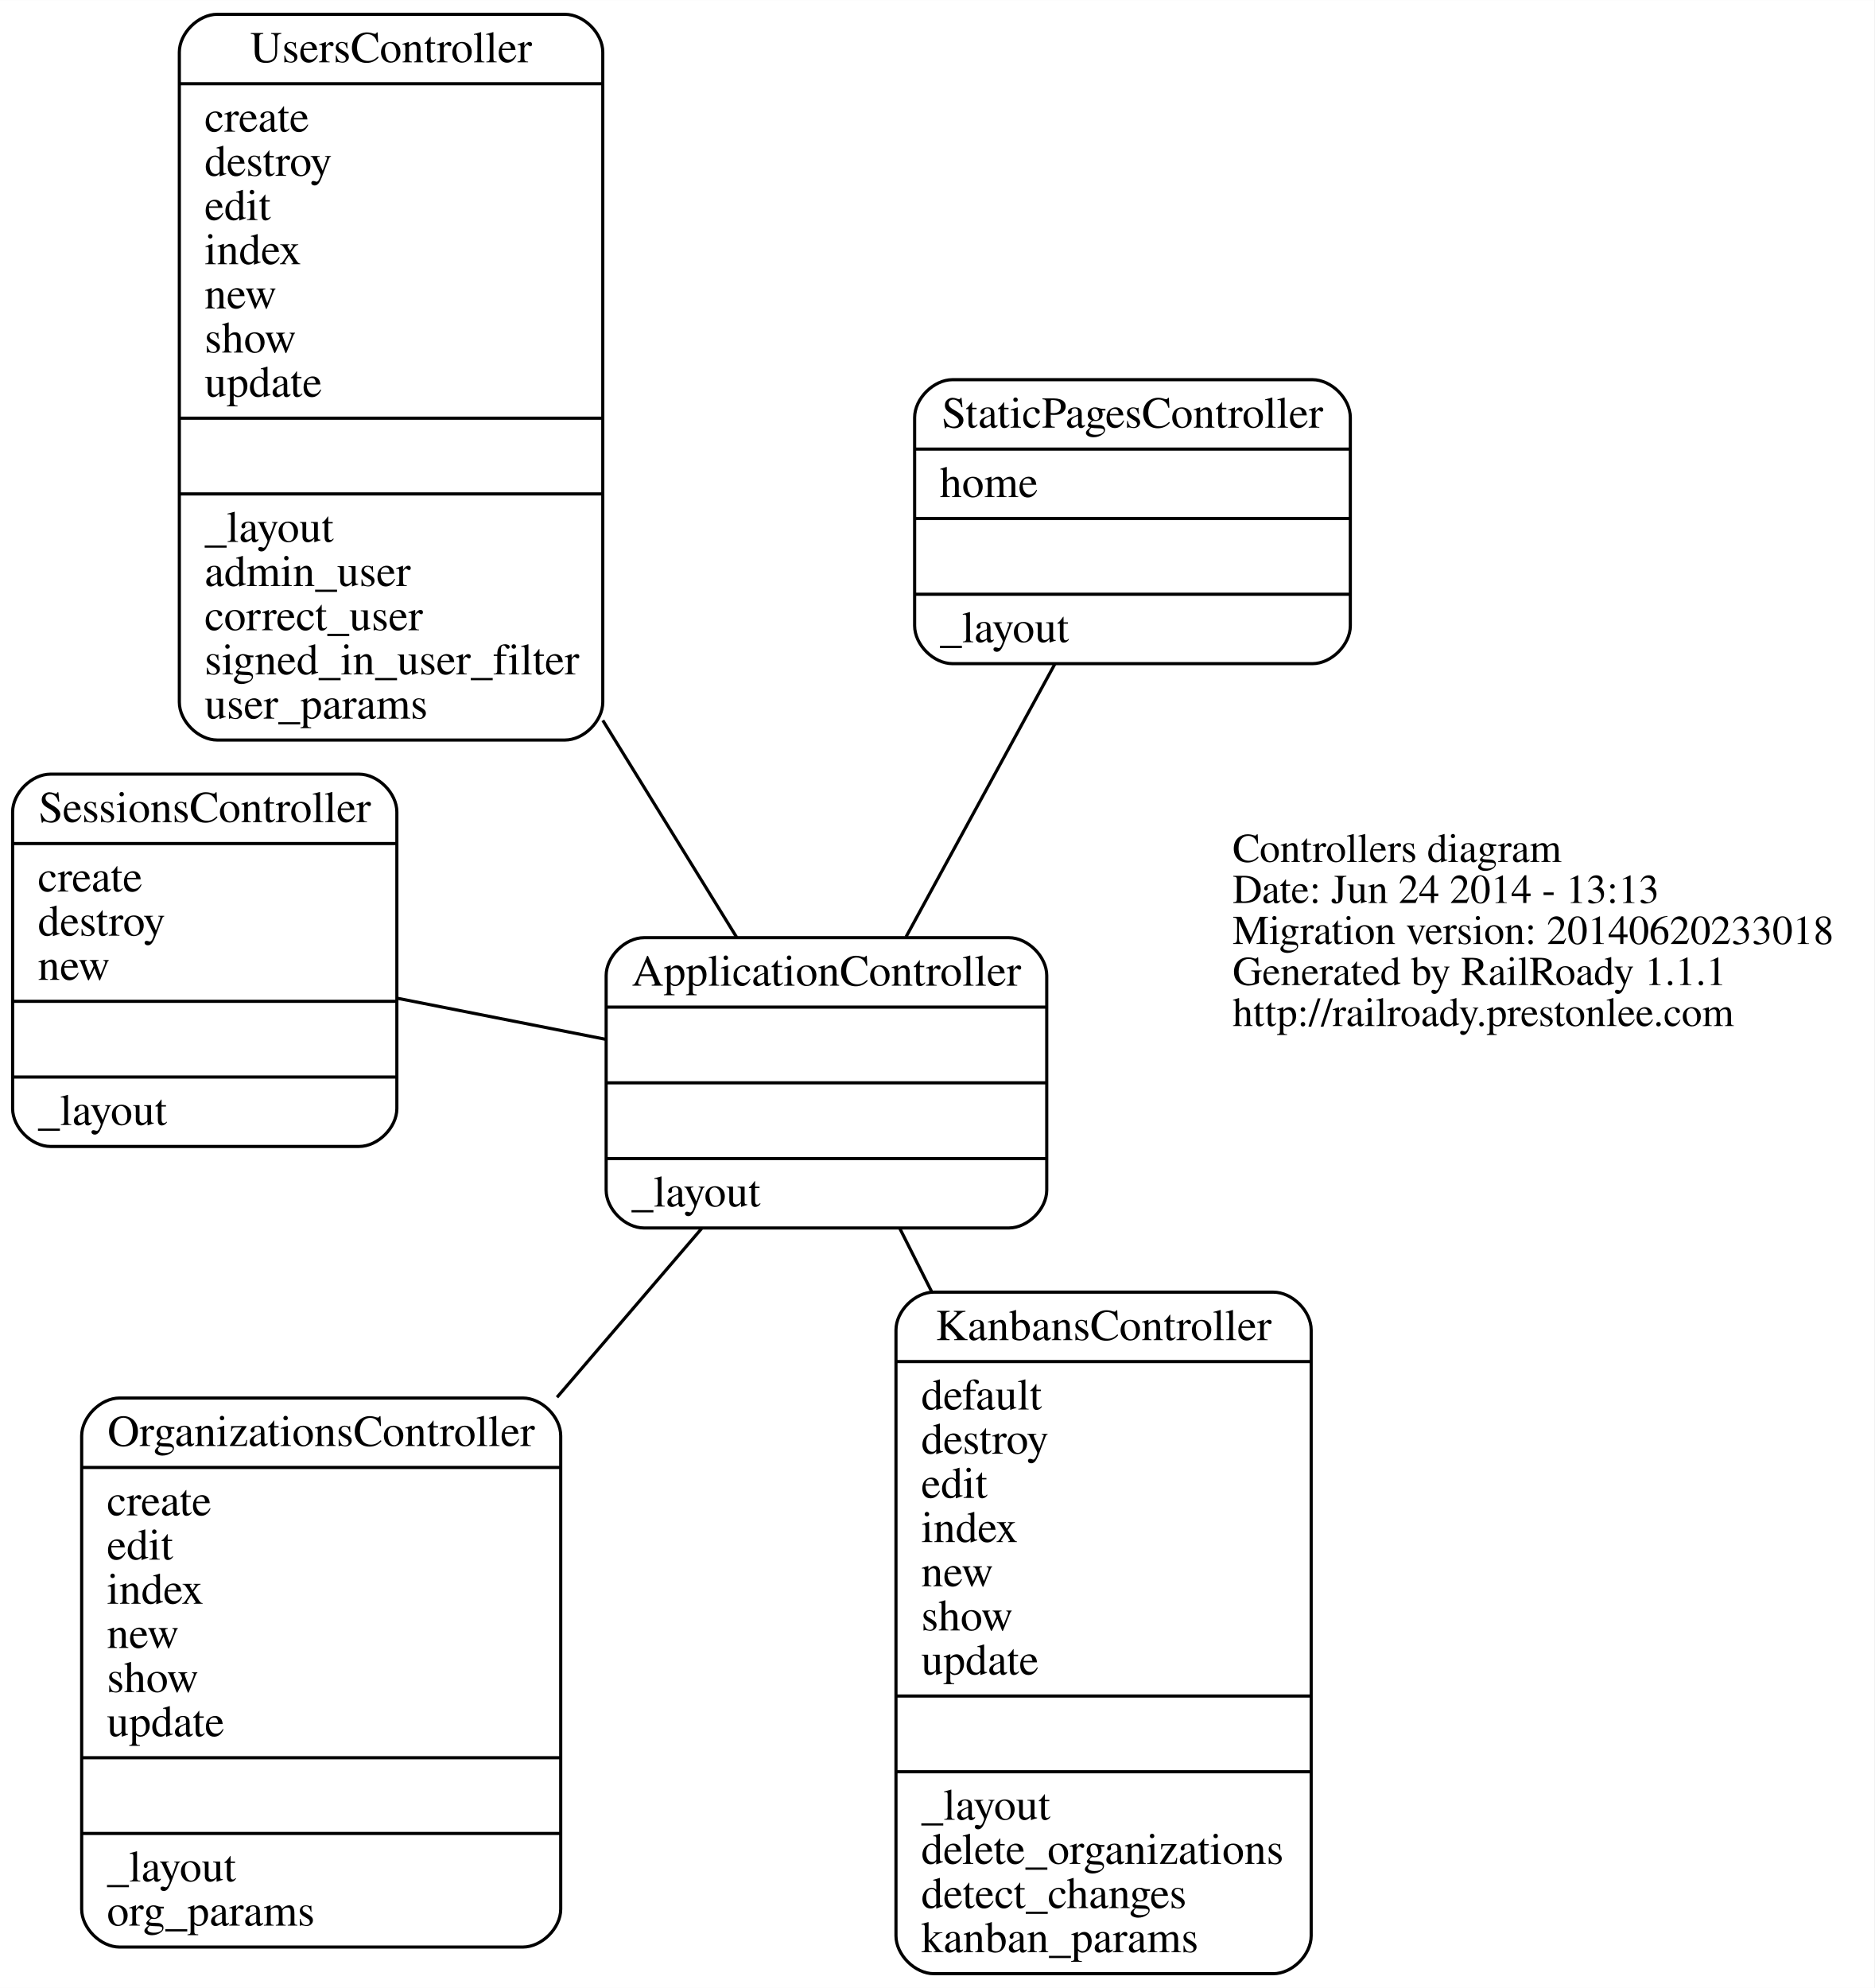
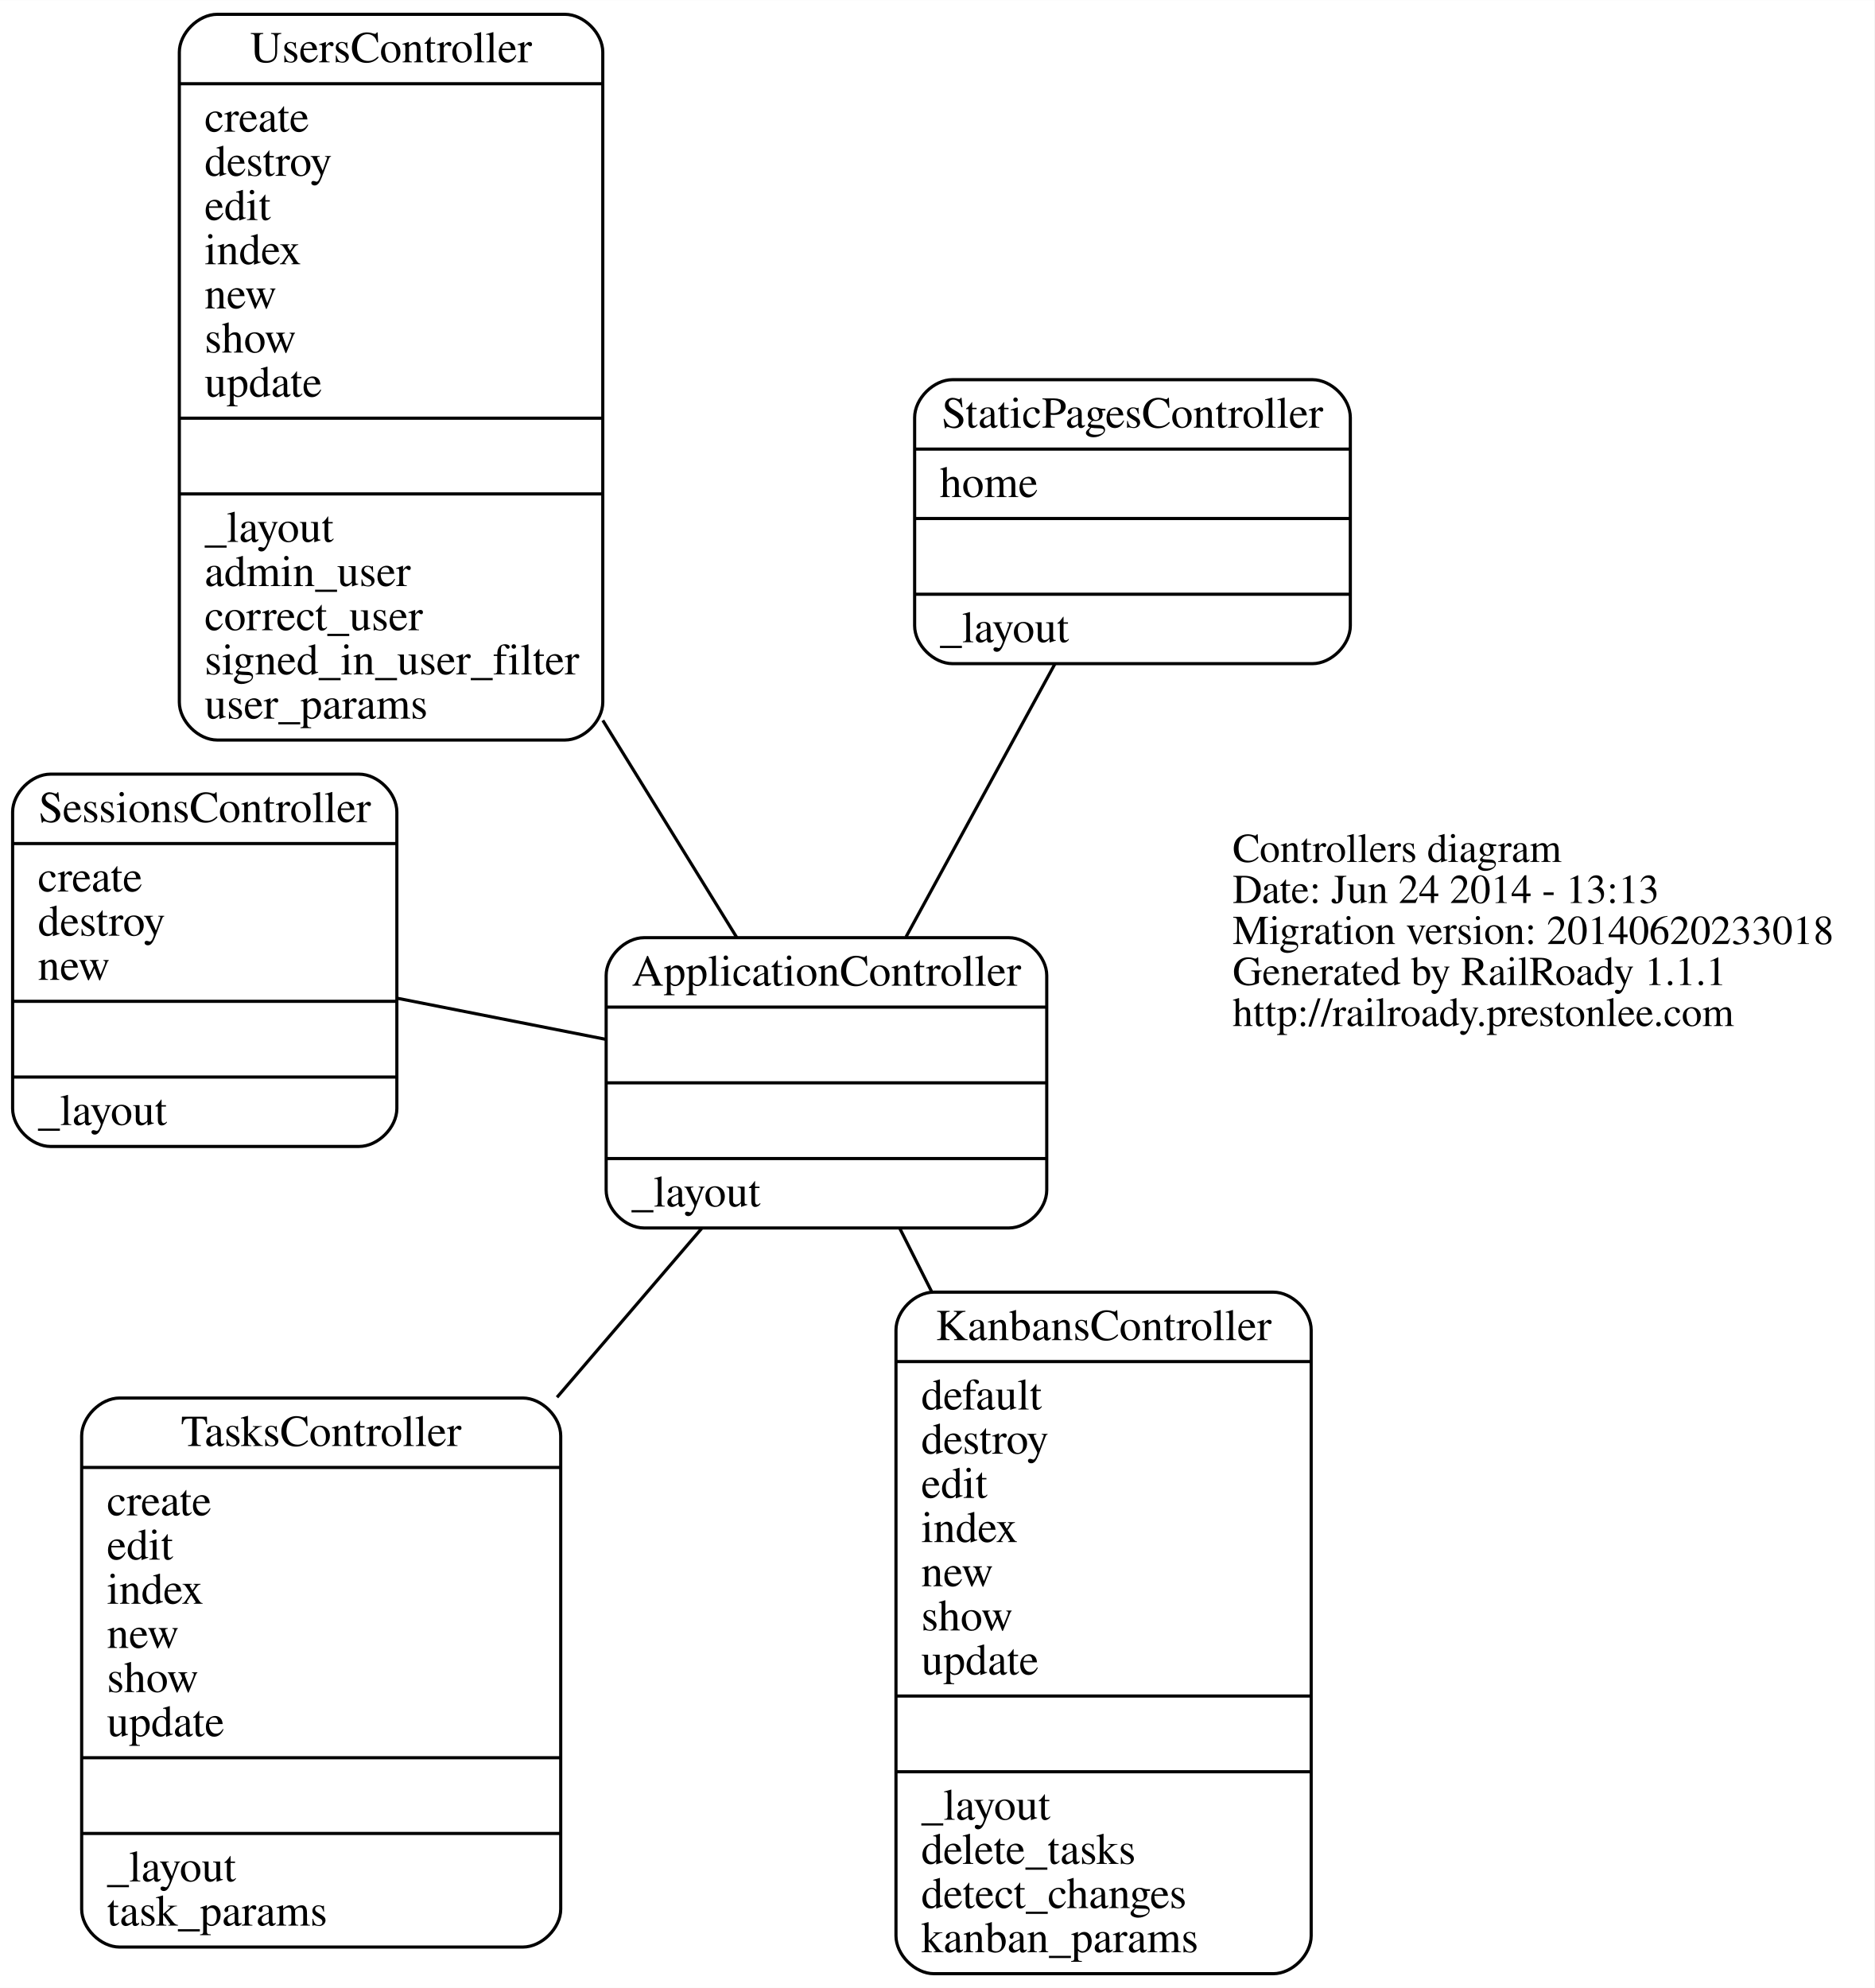
<svg xmlns="http://www.w3.org/2000/svg" width="594pt" height="630pt" viewBox="0.00 0.00 594.05 629.98">
  <g id="graph0" class="graph" transform="scale(1 1) rotate(0) translate(214.364 290.246)">
    <polygon fill="white" stroke="none" points="-214.364,339.736 -214.364,-290.246 379.688,-290.246 379.688,339.736 -214.364,339.736" />
    <g id="node1" class="node">
      <text text-anchor="start" x="176.312" y="-17.1" font-family="Times,serif" font-size="13.00">Controllers diagram</text>
      <text text-anchor="start" x="176.312" y="-4.1" font-family="Times,serif" font-size="13.00">Date: Jun 24 2014 - 13:13</text>
      <text text-anchor="start" x="176.312" y="8.9" font-family="Times,serif" font-size="13.00">Migration version: 20140620233018</text>
      <text text-anchor="start" x="176.312" y="21.9" font-family="Times,serif" font-size="13.00">Generated by RailRoady 1.1.1</text>
      <text text-anchor="start" x="176.312" y="34.9" font-family="Times,serif" font-size="13.00">http://railroady.prestonlee.com</text>
    </g>
    <g id="node2" class="node">
      <path fill="none" stroke="black" d="M-10.25,98.896C-10.25,98.896 105.392,98.896 105.392,98.896 111.392,98.896 117.392,92.896 117.392,86.896 117.392,86.896 117.392,18.896 117.392,18.896 117.392,12.896 111.392,6.896 105.392,6.896 105.392,6.896 -10.25,6.896 -10.25,6.896 -16.25,6.896 -22.25,12.896 -22.25,18.896 -22.25,18.896 -22.25,86.896 -22.25,86.896 -22.25,92.896 -16.25,98.896 -10.25,98.896" />
      <text text-anchor="middle" x="47.571" y="22.096" font-family="Times,serif" font-size="14.00">ApplicationController</text>
      <polyline fill="none" stroke="black" points="-22.25,28.896 117.392,28.896 " />
      <polyline fill="none" stroke="black" points="-22.25,52.896 117.392,52.896 " />
      <polyline fill="none" stroke="black" points="-22.25,76.896 117.392,76.896 " />
      <text text-anchor="start" x="-14.25" y="92.096" font-family="Times,serif" font-size="14.00">_layout</text>
    </g>
    <g id="node3" class="node">
      <path fill="none" stroke="black" d="M81.608,335.236C81.608,335.236 189.204,335.236 189.204,335.236 195.204,335.236 201.204,329.236 201.204,323.236 201.204,323.236 201.204,131.236 201.204,131.236 201.204,125.236 195.204,119.236 189.204,119.236 189.204,119.236 81.608,119.236 81.608,119.236 75.608,119.236 69.608,125.236 69.608,131.236 69.608,131.236 69.608,323.236 69.608,323.236 69.608,329.236 75.608,335.236 81.608,335.236" />
      <text text-anchor="middle" x="135.406" y="134.436" font-family="Times,serif" font-size="14.00">KanbansController</text>
      <polyline fill="none" stroke="black" points="69.608,141.236 201.204,141.236 " />
      <text text-anchor="start" x="77.608" y="156.436" font-family="Times,serif" font-size="14.00">default</text>
      <text text-anchor="start" x="77.608" y="170.436" font-family="Times,serif" font-size="14.00">destroy</text>
      <text text-anchor="start" x="77.608" y="184.436" font-family="Times,serif" font-size="14.00">edit</text>
      <text text-anchor="start" x="77.608" y="198.436" font-family="Times,serif" font-size="14.00">index</text>
      <text text-anchor="start" x="77.608" y="212.436" font-family="Times,serif" font-size="14.00">new</text>
      <text text-anchor="start" x="77.608" y="226.436" font-family="Times,serif" font-size="14.00">show</text>
      <text text-anchor="start" x="77.608" y="240.436" font-family="Times,serif" font-size="14.00">update</text>
      <polyline fill="none" stroke="black" points="69.608,247.236 201.204,247.236 " />
      <polyline fill="none" stroke="black" points="69.608,271.236 201.204,271.236 " />
      <text text-anchor="start" x="77.608" y="286.436" font-family="Times,serif" font-size="14.00">_layout</text>
-       <text text-anchor="start" x="77.608" y="300.436" font-family="Times,serif" font-size="14.00">delete_organizations</text>
+       <text text-anchor="start" x="77.608" y="300.436" font-family="Times,serif" font-size="14.00">delete_tasks</text>
      <text text-anchor="start" x="77.608" y="314.436" font-family="Times,serif" font-size="14.00">detect_changes</text>
      <text text-anchor="start" x="77.608" y="328.436" font-family="Times,serif" font-size="14.00">kanban_params</text>
    </g>
    <g id="edge1" class="edge">
      <path fill="none" stroke="black" d="M70.879,99.158C74.081,105.513 77.472,112.244 80.956,119.161" />
    </g>
    <g id="node4" class="node">
      <path fill="none" stroke="black" d="M-176.481,326.793C-176.481,326.793 -48.651,326.793 -48.651,326.793 -42.651,326.793 -36.651,320.793 -36.651,314.793 -36.651,314.793 -36.651,164.793 -36.651,164.793 -36.651,158.793 -42.651,152.793 -48.651,152.793 -48.651,152.793 -176.481,152.793 -176.481,152.793 -182.481,152.793 -188.481,158.793 -188.481,164.793 -188.481,164.793 -188.481,314.793 -188.481,314.793 -188.481,320.793 -182.481,326.793 -176.481,326.793" />
-       <text text-anchor="middle" x="-112.566" y="167.993" font-family="Times,serif" font-size="14.00">OrganizationsController</text>
+       <text text-anchor="middle" x="-112.566" y="167.993" font-family="Times,serif" font-size="14.00">TasksController</text>
      <polyline fill="none" stroke="black" points="-188.481,174.793 -36.651,174.793 " />
      <text text-anchor="start" x="-180.481" y="189.993" font-family="Times,serif" font-size="14.00">create</text>
      <text text-anchor="start" x="-180.481" y="203.993" font-family="Times,serif" font-size="14.00">edit</text>
      <text text-anchor="start" x="-180.481" y="217.993" font-family="Times,serif" font-size="14.00">index</text>
      <text text-anchor="start" x="-180.481" y="231.993" font-family="Times,serif" font-size="14.00">new</text>
      <text text-anchor="start" x="-180.481" y="245.993" font-family="Times,serif" font-size="14.00">show</text>
      <text text-anchor="start" x="-180.481" y="259.993" font-family="Times,serif" font-size="14.00">update</text>
      <polyline fill="none" stroke="black" points="-188.481,266.793 -36.651,266.793 " />
      <polyline fill="none" stroke="black" points="-188.481,290.793 -36.651,290.793 " />
      <text text-anchor="start" x="-180.481" y="305.993" font-family="Times,serif" font-size="14.00">_layout</text>
-       <text text-anchor="start" x="-180.481" y="319.993" font-family="Times,serif" font-size="14.00">org_params</text>
+       <text text-anchor="start" x="-180.481" y="319.993" font-family="Times,serif" font-size="14.00">task_params</text>
    </g>
    <g id="edge2" class="edge">
      <path fill="none" stroke="black" d="M7.987,99.095C-5.906,115.31 -22.006,134.1 -37.827,152.564" />
    </g>
    <g id="node5" class="node">
      <path fill="none" stroke="black" d="M-198.364,73.063C-198.364,73.063 -100.584,73.063 -100.584,73.063 -94.584,73.063 -88.584,67.063 -88.584,61.063 -88.584,61.063 -88.584,-32.937 -88.584,-32.937 -88.584,-38.937 -94.584,-44.937 -100.584,-44.937 -100.584,-44.937 -198.364,-44.937 -198.364,-44.937 -204.364,-44.937 -210.364,-38.937 -210.364,-32.937 -210.364,-32.937 -210.364,61.063 -210.364,61.063 -210.364,67.063 -204.364,73.063 -198.364,73.063" />
      <text text-anchor="middle" x="-149.474" y="-29.737" font-family="Times,serif" font-size="14.00">SessionsController</text>
      <polyline fill="none" stroke="black" points="-210.364,-22.937 -88.584,-22.937 " />
      <text text-anchor="start" x="-202.364" y="-7.737" font-family="Times,serif" font-size="14.00">create</text>
      <text text-anchor="start" x="-202.364" y="6.263" font-family="Times,serif" font-size="14.00">destroy</text>
      <text text-anchor="start" x="-202.364" y="20.263" font-family="Times,serif" font-size="14.00">new</text>
      <polyline fill="none" stroke="black" points="-210.364,27.063 -88.584,27.063 " />
      <polyline fill="none" stroke="black" points="-210.364,51.063 -88.584,51.063 " />
      <text text-anchor="start" x="-202.364" y="66.263" font-family="Times,serif" font-size="14.00">_layout</text>
    </g>
    <g id="edge3" class="edge">
      <path fill="none" stroke="black" d="M-22.454,39.095C-44.025,34.844 -67.589,30.2 -88.5,26.079" />
    </g>
    <g id="node6" class="node">
      <path fill="none" stroke="black" d="M87.521,-79.952C87.521,-79.952 201.61,-79.952 201.61,-79.952 207.61,-79.952 213.61,-85.952 213.61,-91.952 213.61,-91.952 213.61,-157.952 213.61,-157.952 213.61,-163.952 207.61,-169.952 201.61,-169.952 201.61,-169.952 87.521,-169.952 87.521,-169.952 81.521,-169.952 75.521,-163.952 75.521,-157.952 75.521,-157.952 75.521,-91.952 75.521,-91.952 75.521,-85.952 81.521,-79.952 87.521,-79.952" />
      <text text-anchor="middle" x="144.565" y="-154.752" font-family="Times,serif" font-size="14.00">StaticPagesController</text>
      <polyline fill="none" stroke="black" points="75.521,-147.952 213.61,-147.952 " />
      <text text-anchor="start" x="83.521" y="-132.752" font-family="Times,serif" font-size="14.00">home</text>
      <polyline fill="none" stroke="black" points="75.521,-125.952 213.61,-125.952 " />
      <polyline fill="none" stroke="black" points="75.521,-101.952 213.61,-101.952 " />
      <text text-anchor="start" x="83.521" y="-86.752" font-family="Times,serif" font-size="14.00">_layout</text>
    </g>
    <g id="edge4" class="edge">
      <path fill="none" stroke="black" d="M72.802,6.633C87.34,-20.024 105.533,-53.383 119.964,-79.843" />
    </g>
    <g id="node7" class="node">
      <path fill="none" stroke="black" d="M-145.525,-55.746C-145.525,-55.746 -35.318,-55.746 -35.318,-55.746 -29.318,-55.746 -23.318,-61.746 -23.318,-67.746 -23.318,-67.746 -23.318,-273.746 -23.318,-273.746 -23.318,-279.746 -29.318,-285.746 -35.318,-285.746 -35.318,-285.746 -145.525,-285.746 -145.525,-285.746 -151.525,-285.746 -157.525,-279.746 -157.525,-273.746 -157.525,-273.746 -157.525,-67.746 -157.525,-67.746 -157.525,-61.746 -151.525,-55.746 -145.525,-55.746" />
      <text text-anchor="middle" x="-90.421" y="-270.546" font-family="Times,serif" font-size="14.00">UsersController</text>
      <polyline fill="none" stroke="black" points="-157.525,-263.746 -23.318,-263.746 " />
      <text text-anchor="start" x="-149.525" y="-248.546" font-family="Times,serif" font-size="14.00">create</text>
      <text text-anchor="start" x="-149.525" y="-234.546" font-family="Times,serif" font-size="14.00">destroy</text>
      <text text-anchor="start" x="-149.525" y="-220.546" font-family="Times,serif" font-size="14.00">edit</text>
      <text text-anchor="start" x="-149.525" y="-206.546" font-family="Times,serif" font-size="14.00">index</text>
      <text text-anchor="start" x="-149.525" y="-192.546" font-family="Times,serif" font-size="14.00">new</text>
      <text text-anchor="start" x="-149.525" y="-178.546" font-family="Times,serif" font-size="14.00">show</text>
      <text text-anchor="start" x="-149.525" y="-164.546" font-family="Times,serif" font-size="14.00">update</text>
      <polyline fill="none" stroke="black" points="-157.525,-157.746 -23.318,-157.746 " />
      <polyline fill="none" stroke="black" points="-157.525,-133.746 -23.318,-133.746 " />
      <text text-anchor="start" x="-149.525" y="-118.546" font-family="Times,serif" font-size="14.00">_layout</text>
      <text text-anchor="start" x="-149.525" y="-104.546" font-family="Times,serif" font-size="14.00">admin_user</text>
      <text text-anchor="start" x="-149.525" y="-90.546" font-family="Times,serif" font-size="14.00">correct_user</text>
      <text text-anchor="start" x="-149.525" y="-76.546" font-family="Times,serif" font-size="14.00">signed_in_user_filter</text>
      <text text-anchor="start" x="-149.525" y="-62.546" font-family="Times,serif" font-size="14.00">user_params</text>
    </g>
    <g id="edge5" class="edge">
      <path fill="none" stroke="black" d="M19.146,6.828C6.759,-13.247 -8.333,-37.707 -23.308,-61.976" />
    </g>
  </g>
</svg>
